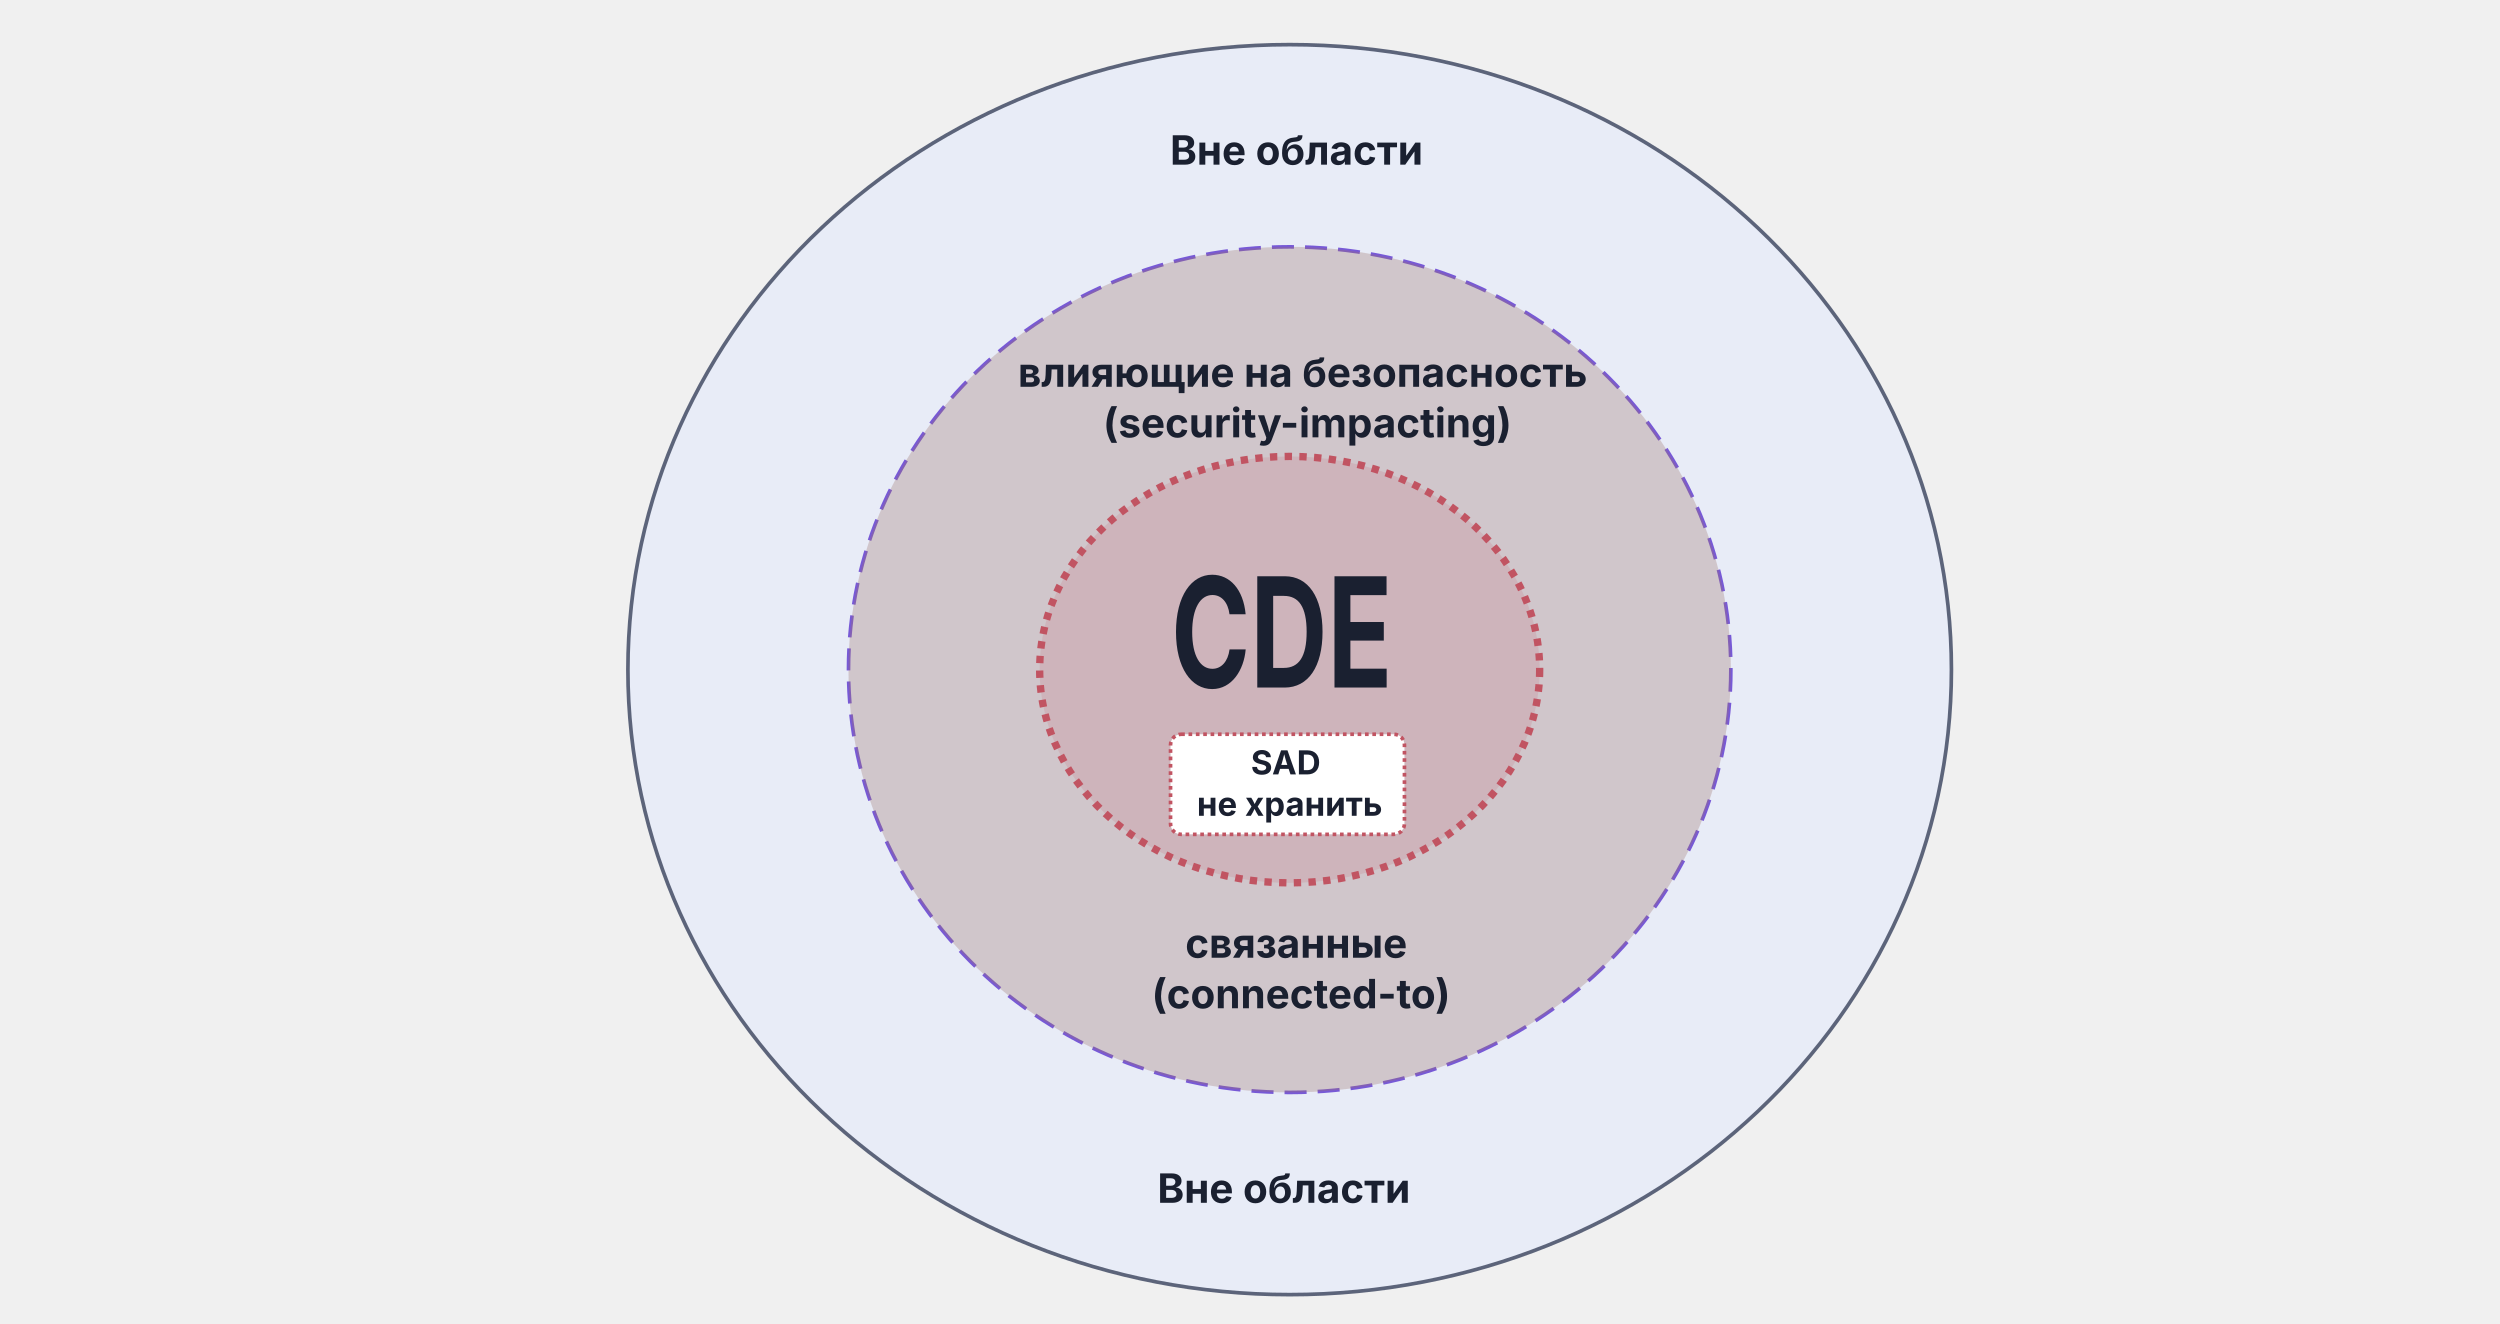
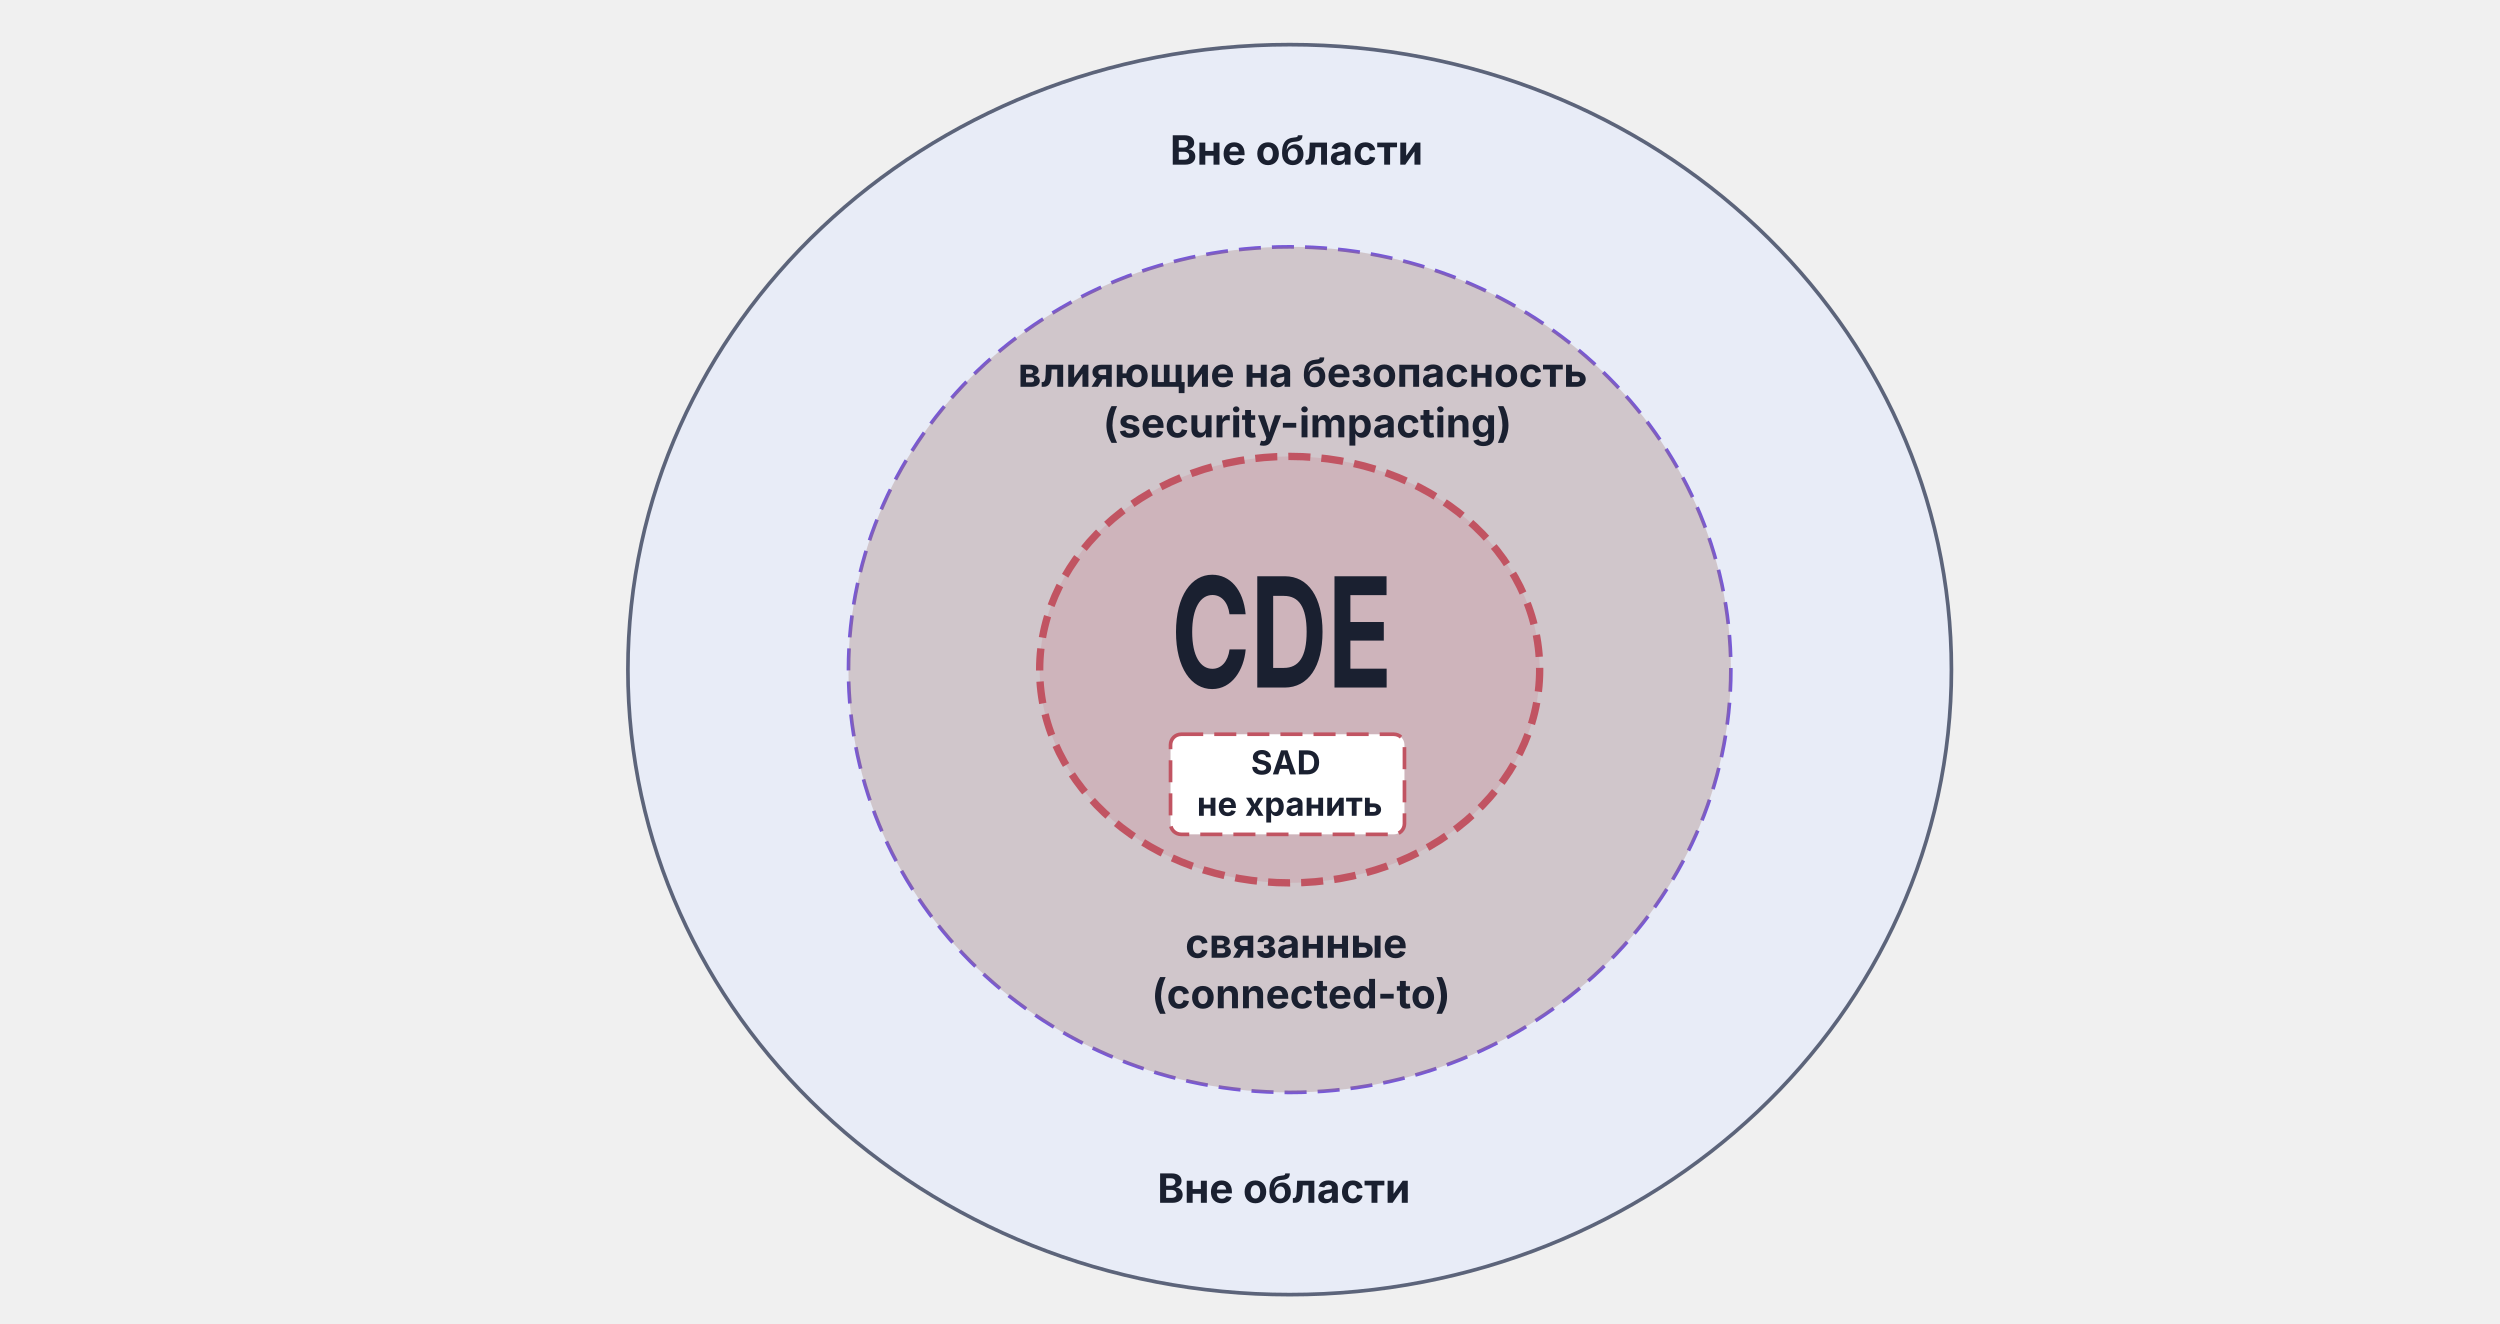
<svg xmlns="http://www.w3.org/2000/svg" viewBox="0 0 680 360" width="680" height="360" version="1.1" id="svg8">
  <defs id="defs8" />
  <ellipse cx="350.79" cy="182.141" rx="180" ry="170" fill="#e8ecf7" stroke="#5c647a" stroke-width="1" id="ellipse1" />
-   <ellipse cx="350.79" cy="182.141" rx="120" ry="115" fill="#7759d6" fill-opacity="0.15" stroke="#7759d6" stroke-width="1" stroke-dasharray="6, 3" id="ellipse2" />
+   <ellipse cx="350.79" cy="182.141" rx="120" ry="115" fill="#7759d6" fill-opacity="0.15" stroke="#7759d6" stroke-width="1" stroke-dasharray="6,3" id="ellipse2" />
  <ellipse cx="350.79" cy="182.141" rx="120" ry="115" fill="#b8821c" fill-opacity="0.18" stroke="none" id="ellipse3" style="stroke-width:2;stroke-dasharray:none" />
-   <ellipse cx="350.79" cy="182.141" rx="68" ry="58" fill="#c15462" fill-opacity="0.15" stroke="#c15462" stroke-width="2" stroke-dasharray="6, 3" id="ellipse4" style="stroke-dasharray:2,2;stroke-dashoffset:0" />
+   <ellipse cx="350.79" cy="182.141" rx="68" ry="58" fill="#c15462" fill-opacity="0.15" stroke="#c15462" stroke-width="2" stroke-dasharray="6,3" id="ellipse4" style="stroke-dasharray:6,3;stroke-dashoffset:0" />
  <text x="352.65" y="44.791" text-anchor="middle" font-family="Inter, '-apple-system', BlinkMacSystemFont, 'Helvetica Neue', Arial, sans-serif" font-size="11px" font-weight="bold" fill="#1a2030" id="text4">Вне области</text>
  <text x="349.209" y="327.165" text-anchor="middle" font-family="Inter, '-apple-system', BlinkMacSystemFont, 'Helvetica Neue', Arial, sans-serif" font-size="11px" font-weight="bold" fill="#1a2030" id="text4-1">Вне области</text>
  <text x="355.627" y="105.209" text-anchor="middle" font-family="Inter, '-apple-system', BlinkMacSystemFont, 'Helvetica Neue', Arial, sans-serif" font-size="11px" font-weight="bold" fill="#1a2030" id="text5" dx="0.372">
    <tspan id="tspan10" x="355.627" y="105.209">влияющие на безопасность</tspan>
    <tspan id="tspan11" x="355.627" y="118.959">(security-impacting)</tspan>
  </text>
  <text x="353.881" y="260.505" text-anchor="middle" font-family="Inter, '-apple-system', BlinkMacSystemFont, 'Helvetica Neue', Arial, sans-serif" font-size="11px" font-weight="bold" fill="#1a2030" id="text6">
    <tspan id="tspan8" x="353.881" y="260.505">связанные</tspan>
    <tspan id="tspan9" x="353.881" y="274.255">(connected-to)</tspan>
  </text>
  <text x="417.036" y="156.342" text-anchor="middle" font-family="Inter, '-apple-system', BlinkMacSystemFont, 'Helvetica Neue', Arial, sans-serif" font-size="34.794px" font-weight="bold" fill="#1a2030" id="text7" transform="scale(0.8359862,1.196192)" style="stroke-width:3.163">CDE</text>
-   <rect x="318.383" y="199.718" width="63.629" height="27.223" rx="2.892" fill="#ffffff" stroke="#c15462" stroke-width="0.887" stroke-dasharray="6, 3" id="rect7" style="stroke-width:1;stroke-dasharray:1,1;stroke-dashoffset:0" />
+   <rect x="318.383" y="199.718" width="63.629" height="27.223" rx="2.892" fill="#ffffff" stroke="#c15462" stroke-width="0.887" stroke-dasharray="6,3" id="rect7" style="stroke-width:1;stroke-dasharray:6,3;stroke-dashoffset:0" />
  <text x="350.79" y="210.641" text-anchor="middle" font-family="Inter, '-apple-system', BlinkMacSystemFont, 'Helvetica Neue', Arial, sans-serif" font-size="9px" font-weight="bold" fill="#1a2030" id="text8">
    <tspan id="tspan12" x="350.79" y="210.641">SAD</tspan>
    <tspan id="tspan13" x="350.79" y="221.891">не хранить</tspan>
  </text>
</svg>
